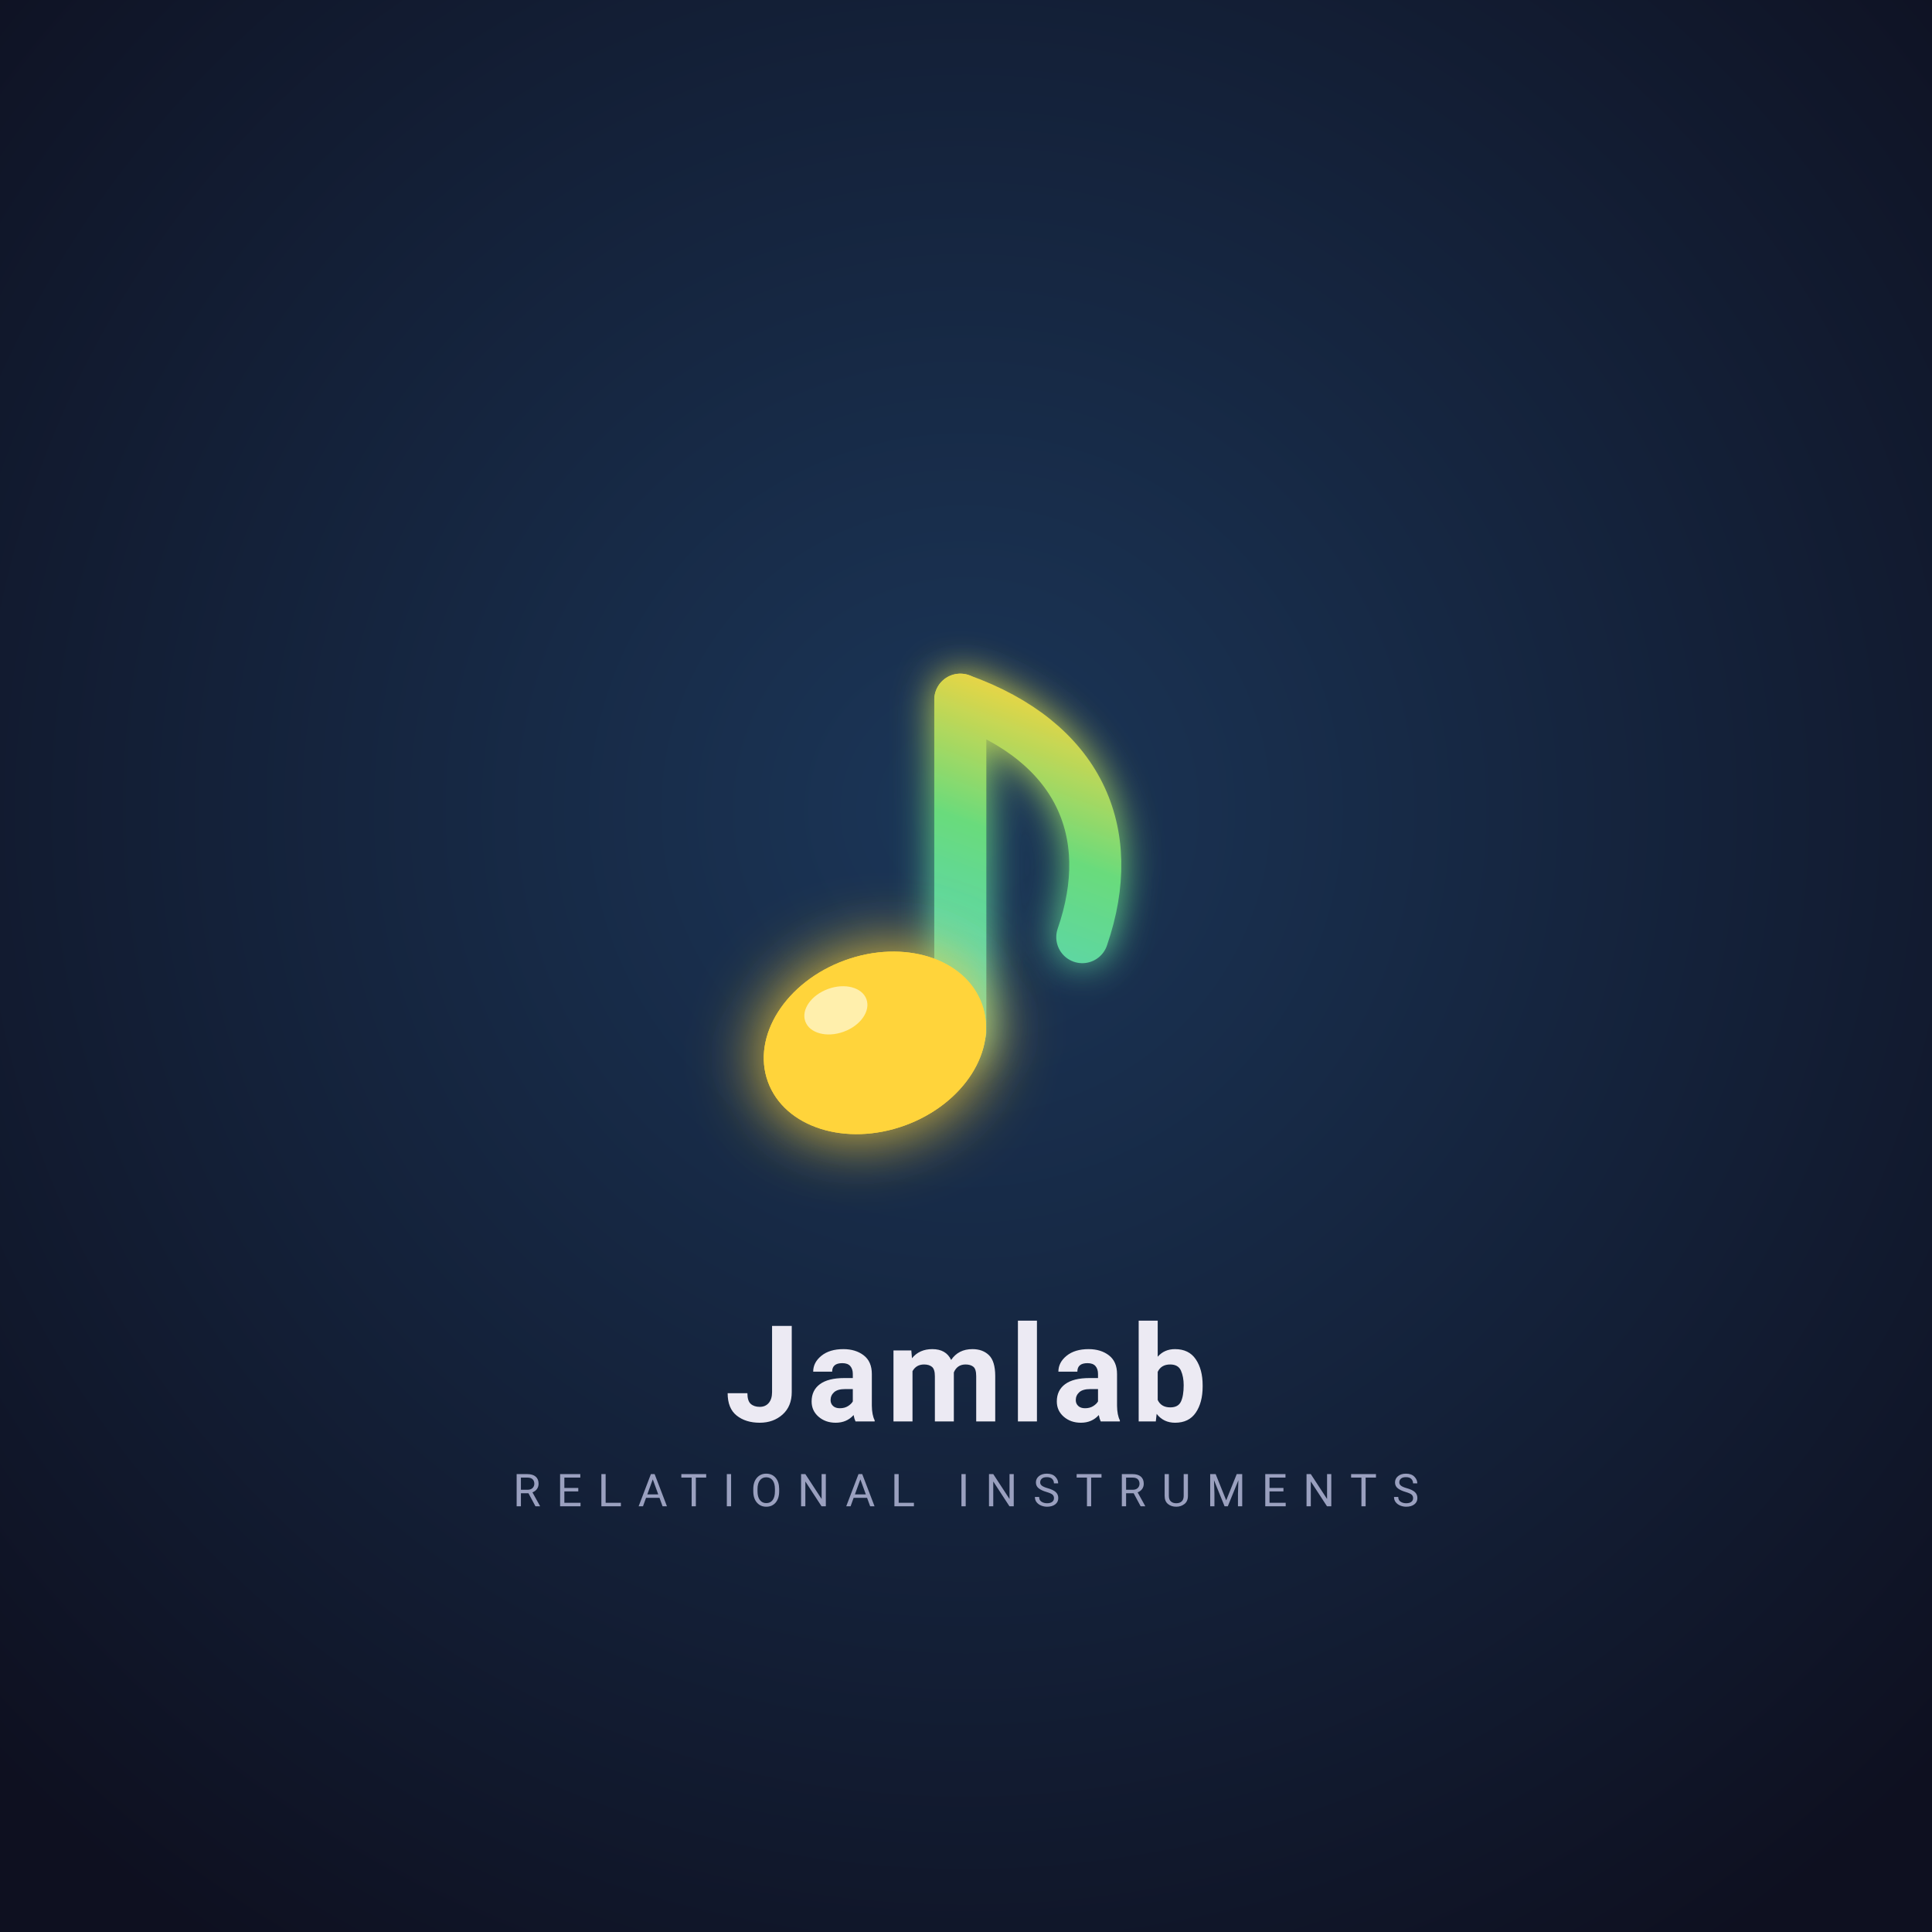
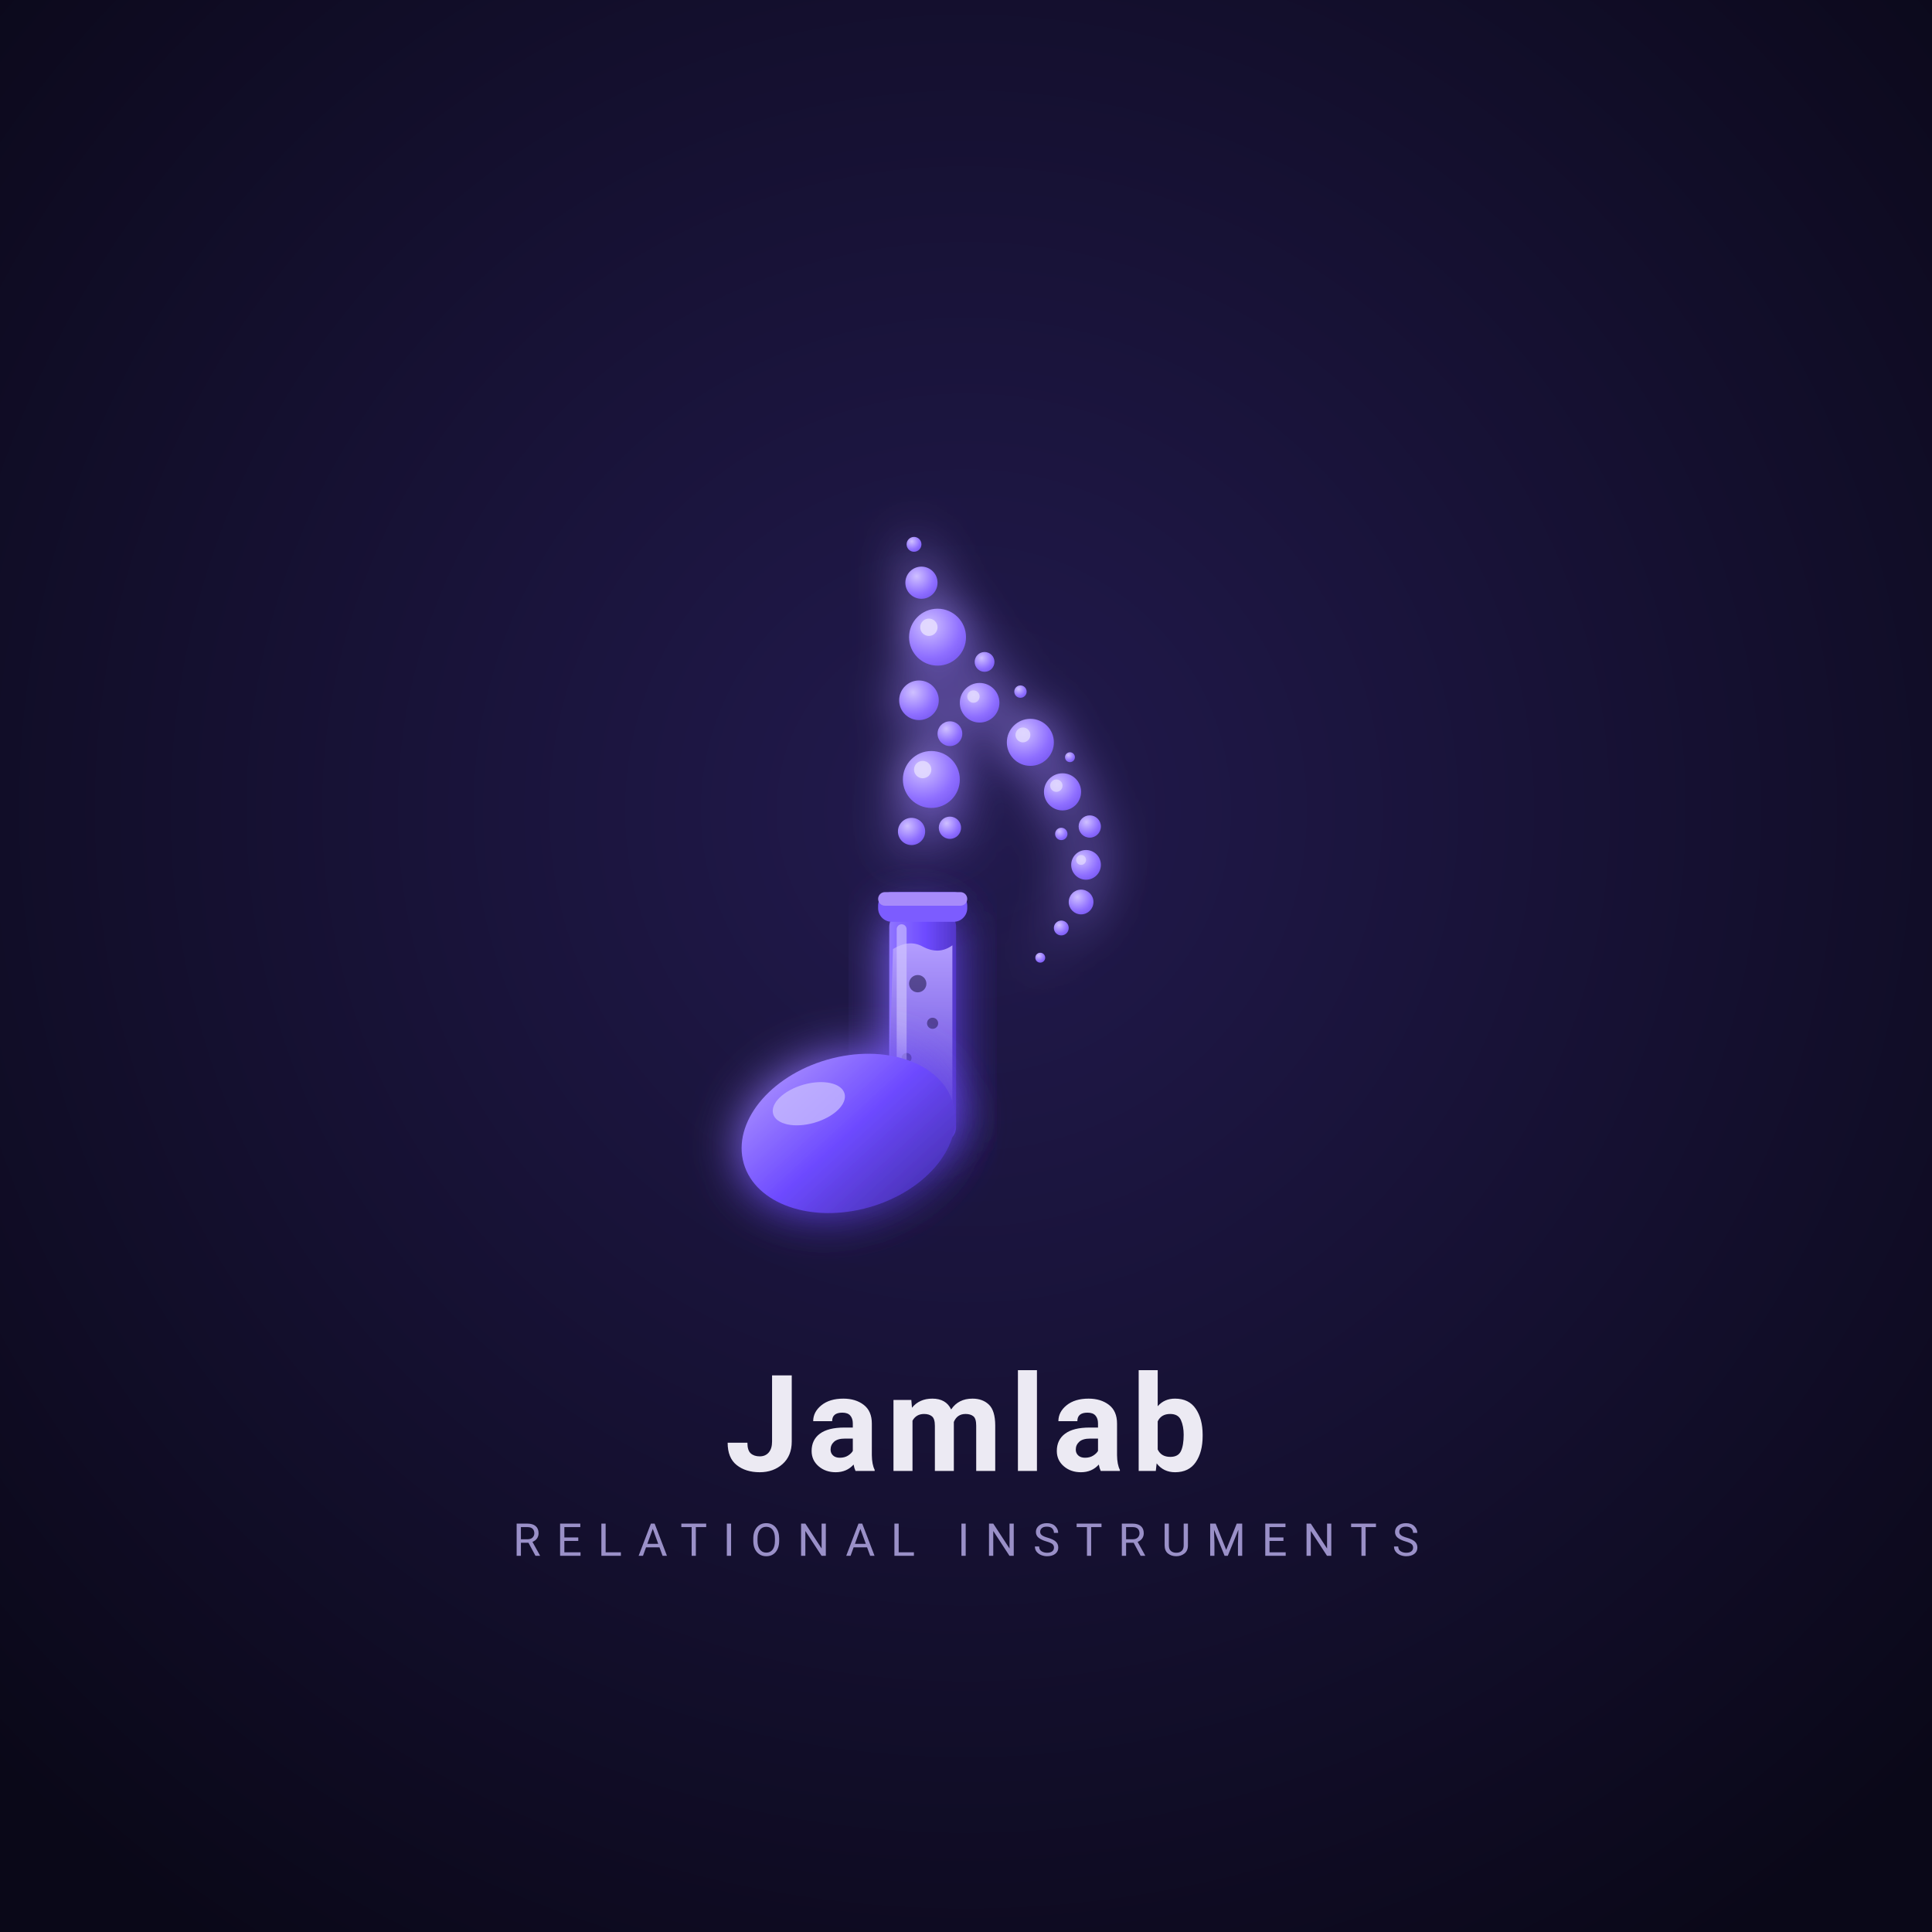
<svg xmlns="http://www.w3.org/2000/svg" viewBox="0 0 2732 2732">
  <defs>
    <radialGradient id="sbg" cx="50%" cy="42%" r="70%">
-       <stop offset="0" stop-color="#1b3658" />
-       <stop offset="1" stop-color="#0e1020" />
+       <stop offset="0" stop-color="#221a4e" />
+       <stop offset="1" stop-color="#0a0818" />
    </radialGradient>
-     <linearGradient id="sstem" x1="440" y1="720" x2="620" y2="240" gradientUnits="userSpaceOnUse">
-       <stop offset="0" stop-color="#4dd0e1" />
-       <stop offset="0.6" stop-color="#69db7c" />
-       <stop offset="1" stop-color="#ffd43b" />
+     <linearGradient id="shead" x1="0.15" y1="0" x2="0.85" y2="1">
+       <stop offset="0" stop-color="#a98fff" />
+       <stop offset="0.5" stop-color="#6d4aff" />
+       <stop offset="1" stop-color="#4630b0" />
    </linearGradient>
+     <linearGradient id="sglass" x1="0" y1="0" x2="1" y2="0">
+       <stop offset="0" stop-color="#8f74ff" />
+       <stop offset="0.55" stop-color="#6d4aff" />
+       <stop offset="1" stop-color="#5236c8" />
+     </linearGradient>
+     <linearGradient id="sliquid" x1="0" y1="0" x2="0" y2="1">
+       <stop offset="0" stop-color="#b39dff" />
+       <stop offset="1" stop-color="#5b3fd4" />
+     </linearGradient>
+     <radialGradient id="sbub" cx="0.35" cy="0.3" r="1">
+       <stop offset="0" stop-color="#cfc0ff" />
+       <stop offset="0.55" stop-color="#8f6fff" />
+       <stop offset="1" stop-color="#6647e8" />
+     </radialGradient>
    <filter id="sglow" x="-60%" y="-60%" width="220%" height="220%">
-       <feGaussianBlur stdDeviation="24" result="b" />
-       <feMerge>
-         <feMergeNode in="b" />
-         <feMergeNode in="SourceGraphic" />
-       </feMerge>
-     </filter>
-     <filter id="sbigglow" x="-80%" y="-80%" width="260%" height="260%">
-       <feGaussianBlur stdDeviation="42" result="b" />
+       <feGaussianBlur stdDeviation="20" result="b" />
      <feMerge>
        <feMergeNode in="b" />
        <feMergeNode in="SourceGraphic" />
      </feMerge>
    </filter>
  </defs>
  <rect width="2732" height="2732" fill="url(#sbg)" />
-   <g transform="translate(1366 1270) scale(1.15) translate(-512 -512)">
-     <g filter="url(#sglow)" fill="none" stroke="url(#sstem)" stroke-width="64" stroke-linecap="round">
-       <path d="M505 676 L505 268" />
-       <path d="M505 268 C 650 320, 700 430, 655 560" />
+   <g transform="translate(1366 1230) scale(1.75) translate(-551 -448)">
+     <g filter="url(#sglow)">
+       <circle cx="509" cy="185" r="6" fill="url(#sbub)" />
+       <circle cx="515" cy="216" r="13" fill="url(#sbub)" />
+       <circle cx="528" cy="260" r="23" fill="url(#sbub)" />
+       <circle cx="513" cy="311" r="16" fill="url(#sbub)" />
+       <circle cx="538" cy="338" r="10" fill="url(#sbub)" />
+       <circle cx="523" cy="375" r="23" fill="url(#sbub)" />
+       <circle cx="507" cy="417" r="11" fill="url(#sbub)" />
+       <circle cx="538" cy="414" r="9" fill="url(#sbub)" />
+       <circle cx="566" cy="280" r="8" fill="url(#sbub)" />
+       <circle cx="562" cy="313" r="16" fill="url(#sbub)" />
+       <circle cx="595" cy="304" r="5" fill="url(#sbub)" />
+       <circle cx="603" cy="345" r="19" fill="url(#sbub)" />
+       <circle cx="635" cy="357" r="4" fill="url(#sbub)" />
+       <circle cx="629" cy="385" r="15" fill="url(#sbub)" />
+       <circle cx="628" cy="419" r="5" fill="url(#sbub)" />
+       <circle cx="651" cy="413" r="9" fill="url(#sbub)" />
+       <circle cx="648" cy="444" r="12" fill="url(#sbub)" />
+       <circle cx="644" cy="474" r="10" fill="url(#sbub)" />
+       <circle cx="628" cy="495" r="6" fill="url(#sbub)" />
+       <circle cx="611" cy="519" r="4" fill="url(#sbub)" />
    </g>
-     <g filter="url(#sbigglow)">
-       <ellipse cx="400" cy="690" rx="140" ry="108" fill="#ffd43b" transform="rotate(-20 400 690)" />
+     <circle cx="521" cy="252" r="7" fill="#e4dcff" opacity="0.9" />
+     <circle cx="516" cy="367" r="7" fill="#e4dcff" opacity="0.85" />
+     <circle cx="597" cy="339" r="6" fill="#e4dcff" opacity="0.8" />
+     <circle cx="624" cy="380" r="5" fill="#e4dcff" opacity="0.75" />
+     <circle cx="644" cy="440" r="4" fill="#e4dcff" opacity="0.7" />
+     <circle cx="557" cy="308" r="5" fill="#e4dcff" opacity="0.75" />
+     <g filter="url(#sglow)">
+       <rect x="489" y="482" width="54" height="186" rx="12" fill="url(#sglass)" />
    </g>
-     <ellipse cx="400" cy="690" rx="140" ry="108" fill="#ffd43b" transform="rotate(-20 400 690)" />
-     <ellipse cx="352" cy="650" rx="40" ry="28" fill="#fff3bf" opacity="0.85" transform="rotate(-20 352 650)" />
+     <path d="M 492 512 Q 505 504 516 510 Q 529 517 540 509 L 540 646 a 14 14 0 0 1 -14 14 h -24 a 14 14 0 0 1 -14 -14 Z" fill="url(#sliquid)" />
+     <circle cx="512" cy="540" r="7" fill="#171040" opacity="0.55" />
+     <circle cx="524" cy="572" r="4.5" fill="#171040" opacity="0.5" />
+     <circle cx="503" cy="600" r="4" fill="#171040" opacity="0.45" />
+     <rect x="495" y="492" width="8" height="160" rx="4" fill="#d9d0ff" opacity="0.55" />
+     <rect x="480" y="466" width="72" height="24" rx="11" fill="#7c5cff" />
+     <rect x="480" y="466" width="72" height="11" rx="5.5" fill="#a78bfa" />
+     <g filter="url(#sglow)">
+       <ellipse cx="456" cy="661" rx="88" ry="62" fill="url(#shead)" transform="rotate(-16 456 661)" />
+     </g>
+     <ellipse cx="424" cy="637" rx="30" ry="16" fill="#cabdff" opacity="0.75" transform="rotate(-16 424 637)" />
  </g>
-   <text x="1366" y="2010" text-anchor="middle" font-family="Segoe UI, Roboto, Helvetica, Arial, sans-serif" font-size="190" font-weight="700" letter-spacing="10" fill="#eceaf3">Jamlab</text>
-   <text x="1366" y="2130" text-anchor="middle" font-family="Segoe UI, Roboto, Helvetica, Arial, sans-serif" font-size="64" font-weight="400" letter-spacing="22" fill="#9aa0bf">RELATIONAL INSTRUMENTS</text>
+   <text x="1366" y="2080" text-anchor="middle" font-family="Segoe UI, Roboto, Helvetica, Arial, sans-serif" font-size="190" font-weight="700" letter-spacing="10" fill="#eceaf3">Jamlab</text>
+   <text x="1366" y="2200" text-anchor="middle" font-family="Segoe UI, Roboto, Helvetica, Arial, sans-serif" font-size="64" font-weight="400" letter-spacing="22" fill="#9a90c8">RELATIONAL INSTRUMENTS</text>
</svg>
